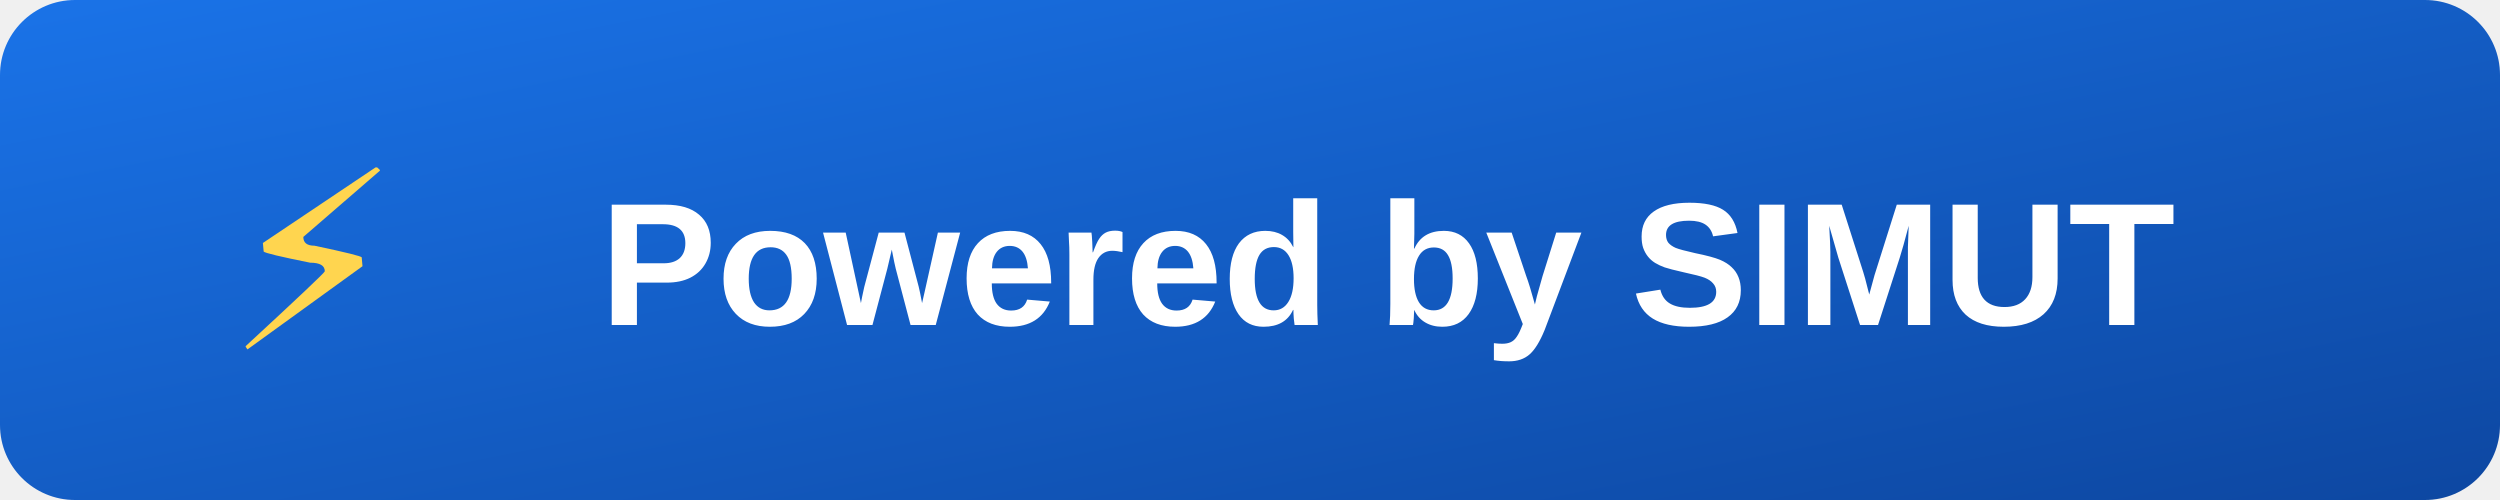
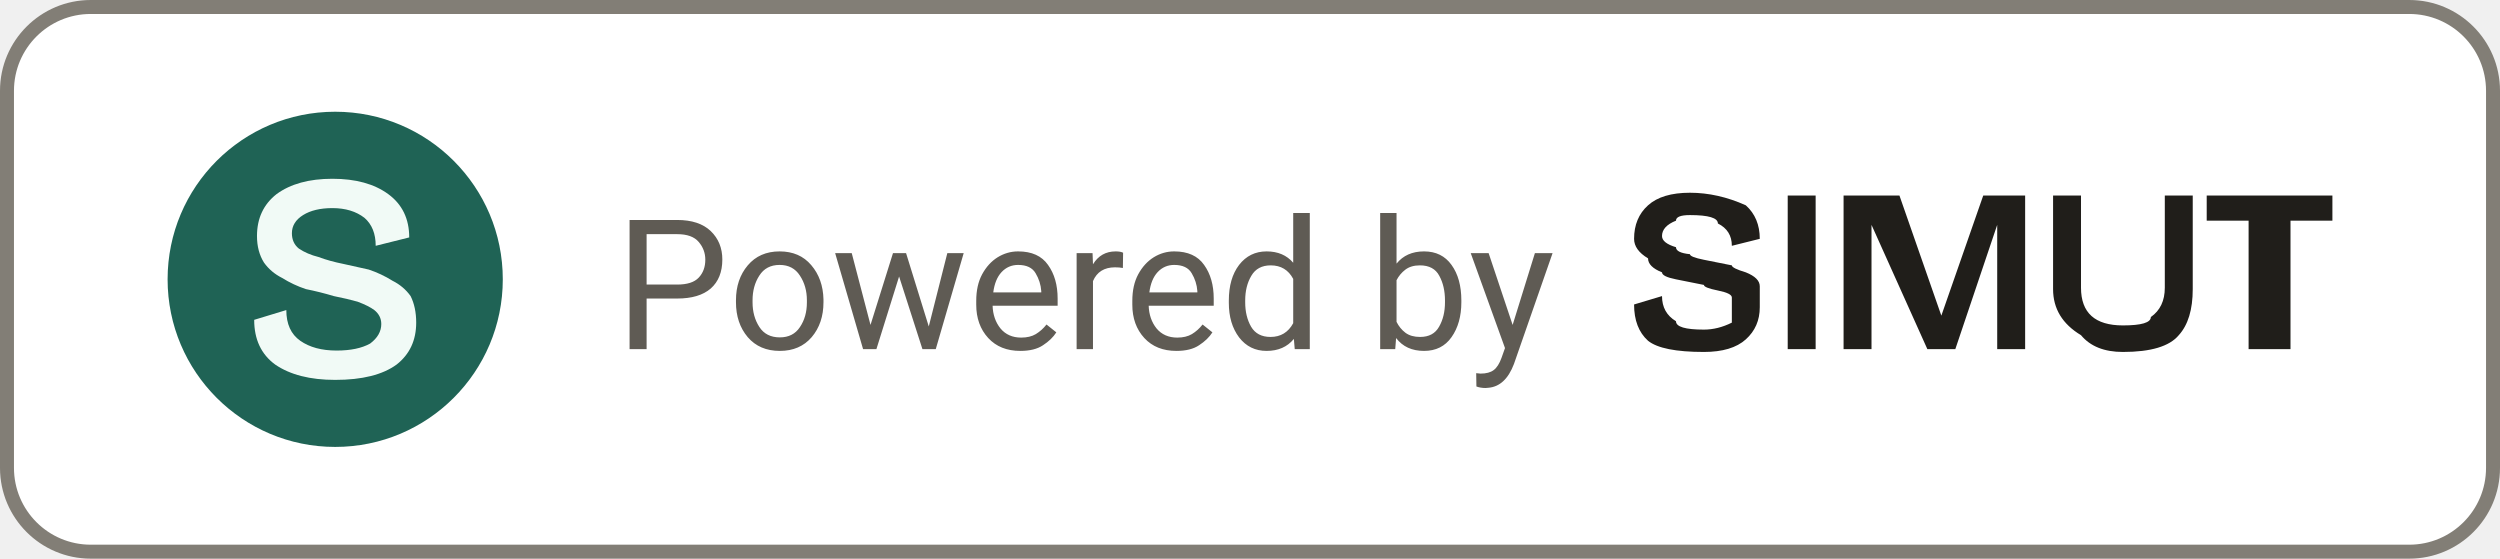
- <svg xmlns="http://www.w3.org/2000/svg" width="200" height="40" viewBox="0 0 200 40">
-   <defs>
-     <linearGradient id="bg" x1="0" y1="0" x2="1" y2="1">
-       <stop offset="0%" stop-color="#1a73e8" />
-       <stop offset="100%" stop-color="#0d47a1" />
-     </linearGradient>
-   </defs>
-   <rect width="200" height="40" rx="6" fill="url(#bg)" />
-   <text x="18" y="28" font-size="20" fill="#ffd54f" font-family="sans-serif">⚡</text>
-   <text x="48" y="26" font-size="14" font-weight="bold" fill="#ffffff" font-family="Arial, Helvetica, sans-serif">Powered by SIMUT</text>
+ <svg xmlns="http://www.w3.org/2000/svg" viewBox="0 0 179 40" width="179" height="40" role="img" aria-label="Powered by SIMUT">
+   <rect x=".5" y=".5" width="178" height="39" rx="6" fill="#ffffff" stroke="#827e76" />
+   <circle cx="24.0" cy="20.0" r="12.0" fill="#1f6355" />
+   <path fill="#f1faf6" d="M24 27.2Q21.3 27.2 19.7 26.1Q18.2 25 18.2 22.9L20.5 22.2Q20.5 23.7 21.5 24.4Q22.5 25.1 24.1 25.1Q25.6 25.1 26.5 24.6Q27.3 24 27.3 23.2Q27.3 22.6 26.8 22.2Q26.4 21.9 25.6 21.6Q24.9 21.4 23.9 21.2Q22.9 20.9 21.9 20.7Q21 20.4 20.2 19.9Q19.4 19.5 18.9 18.8Q18.4 18 18.4 16.9Q18.4 15 19.8 13.9Q21.3 12.8 23.8 12.8Q26.3 12.8 27.8 13.9Q29.3 15 29.3 17L26.9 17.6Q26.9 16.3 26.1 15.6Q25.2 14.9 23.8 14.9Q22.5 14.9 21.7 15.4Q20.9 15.9 20.9 16.7Q20.9 17.4 21.4 17.8Q22 18.2 22.8 18.4Q23.6 18.7 24.6 18.9Q25.5 19.1 26.4 19.3Q27.3 19.6 28.1 20.1Q28.9 20.5 29.4 21.2Q29.8 22 29.8 23.1Q29.8 25 28.4 26.1Q26.9 27.2 24 27.2Z" />
+   <text x="44" y="25" font-family="system-ui, -apple-system, 'Segoe UI', Roboto, 'Helvetica Neue', Arial, sans-serif" font-size="13" fill="#5f5b54" textLength="69" lengthAdjust="spacing">Powered by</text>
+   <path fill="#201e1a" d="M122 25.2Q119 25.2 118 24.4Q117 23.5 117 21.8L119 21.2Q119 22.4 120 23Q120 23.6 122 23.6Q123 23.6 124 23.1Q124 22.7 124 22.1Q124 21.6 124 21.3Q124 21 123 20.8Q122 20.6 122 20.4Q121 20.2 120 20Q119 19.8 119 19.5Q118 19.1 118 18.5Q117 17.9 117 17.1Q117 15.6 118 14.7Q119 13.8 121 13.8Q123 13.8 125 14.7Q126 15.6 126 17.1L124 17.6Q124 16.5 123 16Q123 15.4 121 15.4Q120 15.4 120 15.8Q119 16.2 119 16.9Q119 17.4 120 17.7Q120 18.1 121 18.2Q121 18.4 122 18.6Q123 18.8 124 19Q124 19.2 125 19.5Q126 19.9 126 20.5Q126 21.1 126 22Q126 23.4 125 24.3Q124 25.2 122 25.2ZM128 25V14H130V25ZM132 25V14H136L139 22.6H139L142 14H145V25H143L143 16.1H143L140 25H138L134 16.1H134L134 25ZM152 25.2Q150 25.2 149 24Q147 22.8 147 20.7V14H149V20.6Q149 23.3 152 23.3Q154 23.3 154 22.7Q155 22 155 20.6V14H157V20.7Q157 22.9 156 24Q155 25.2 152 25.2ZM161 25V15.8H158V14H167V15.8H164V25Z" />
</svg>
